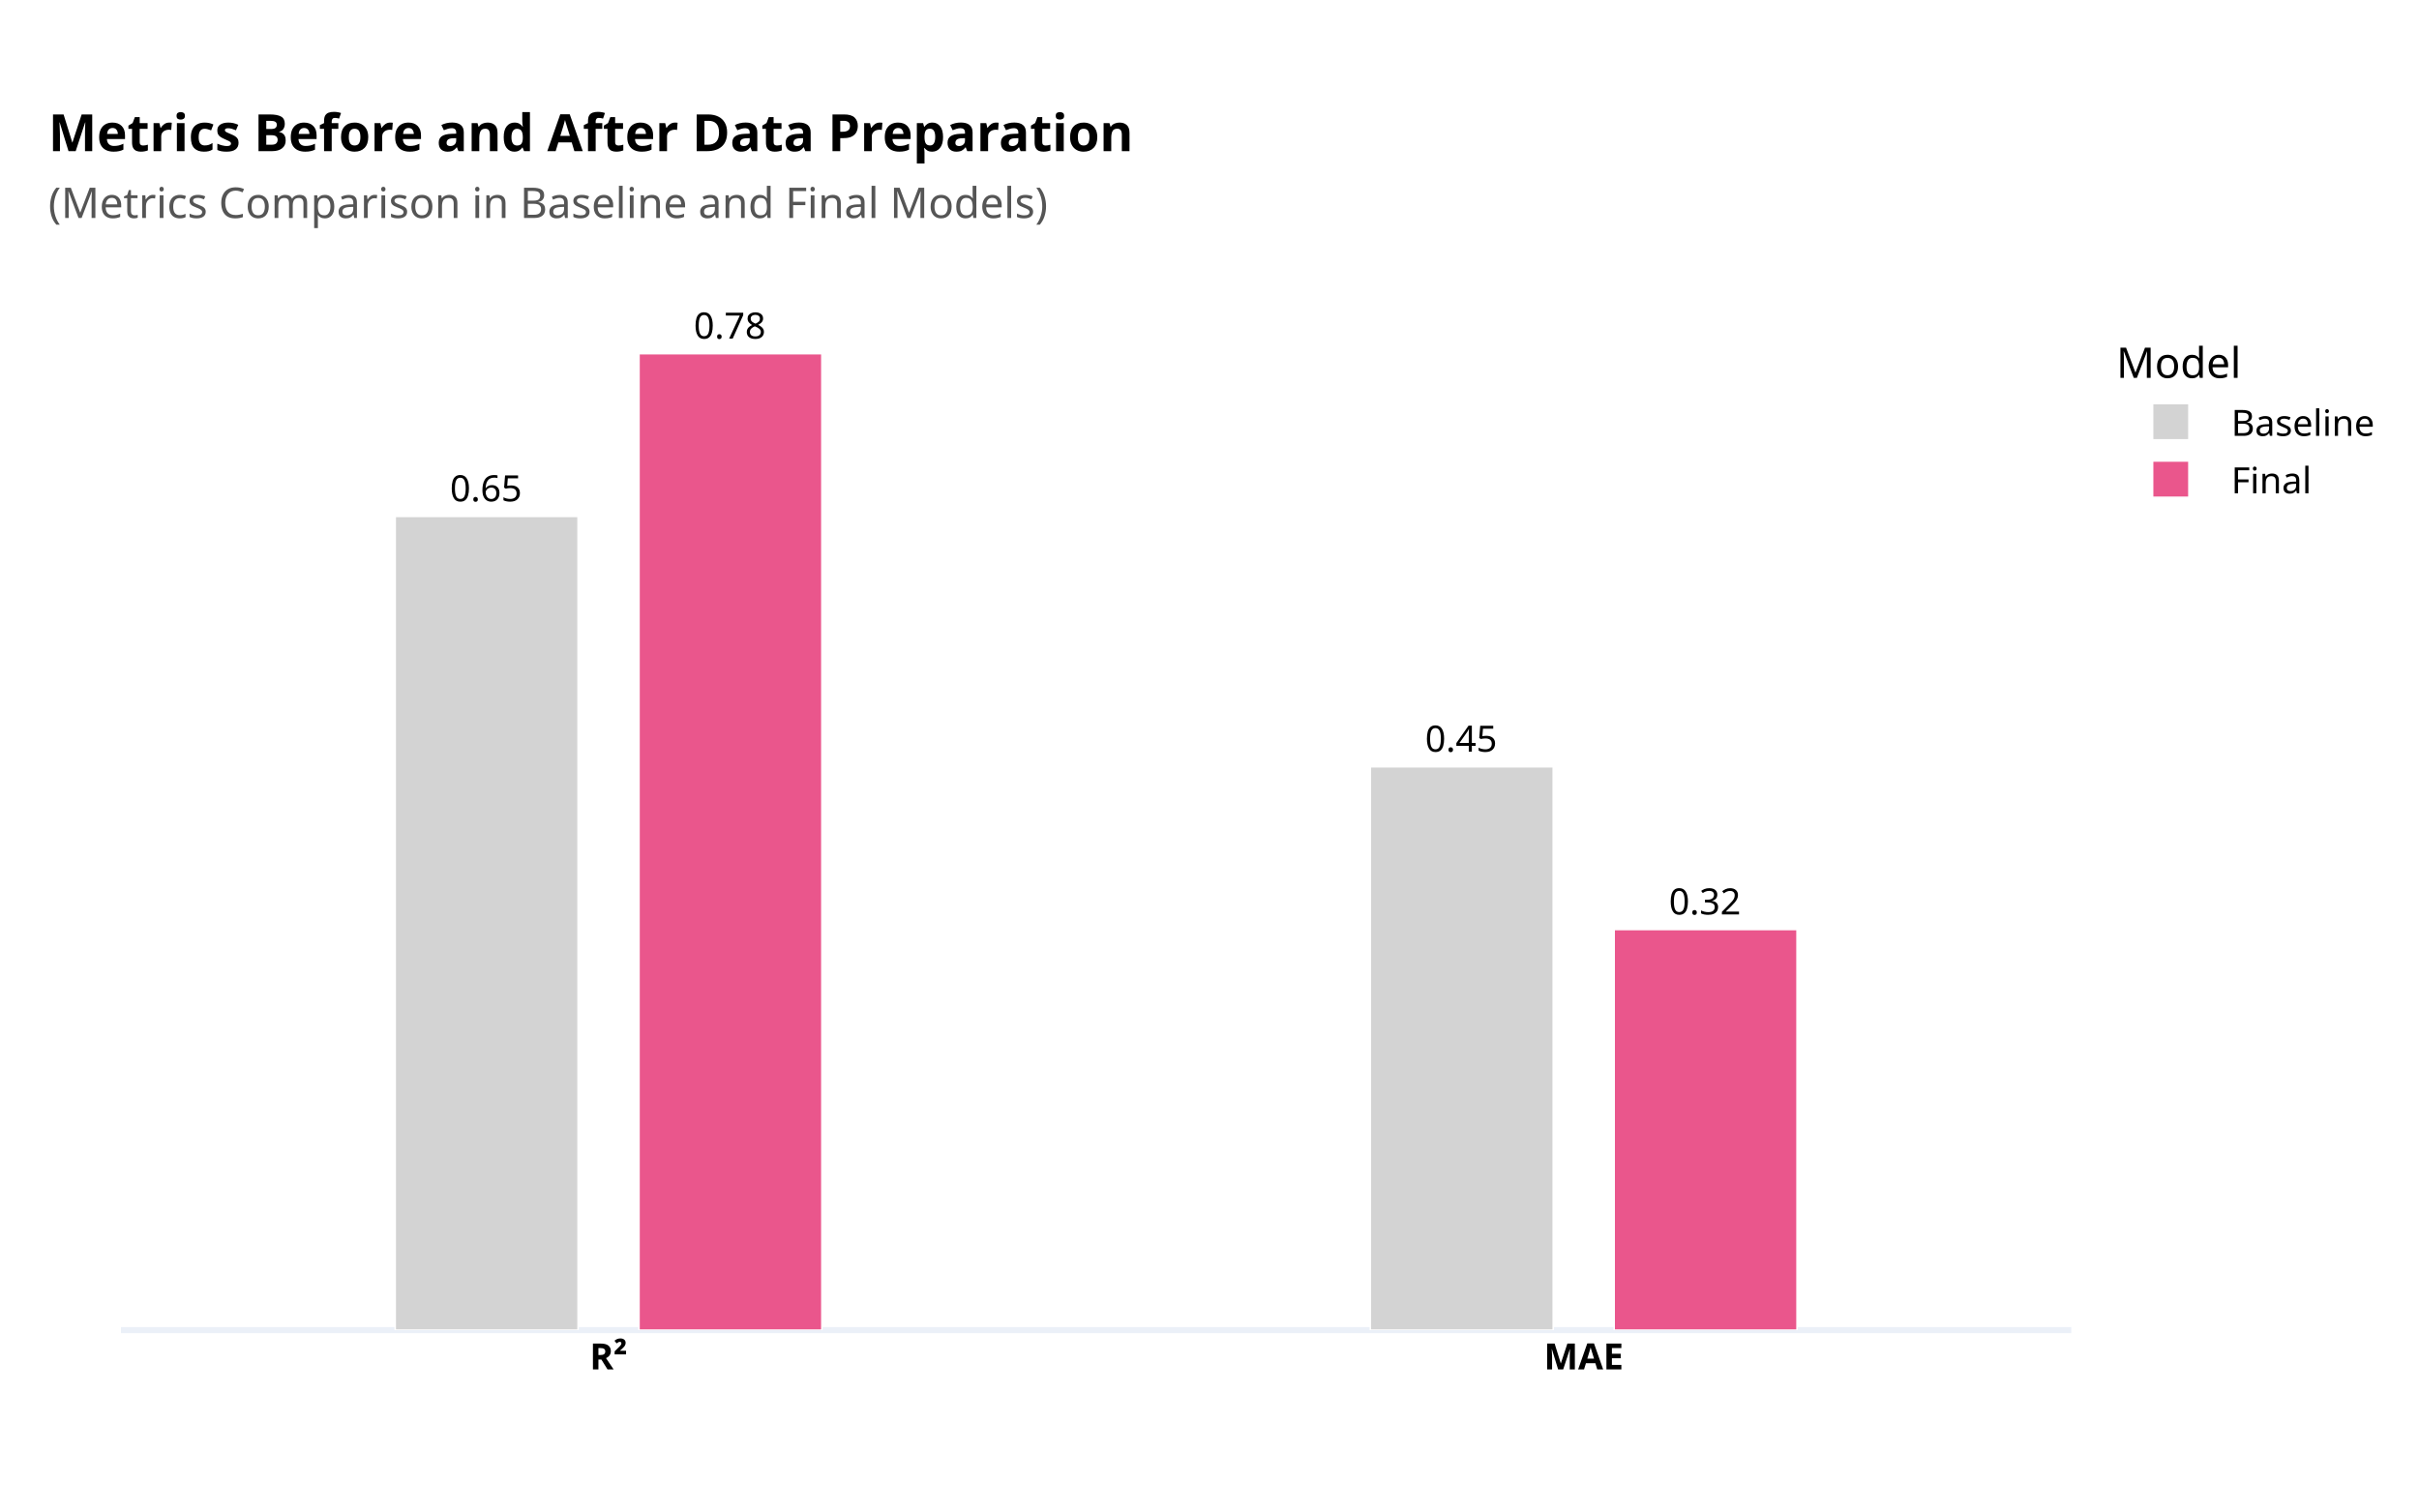
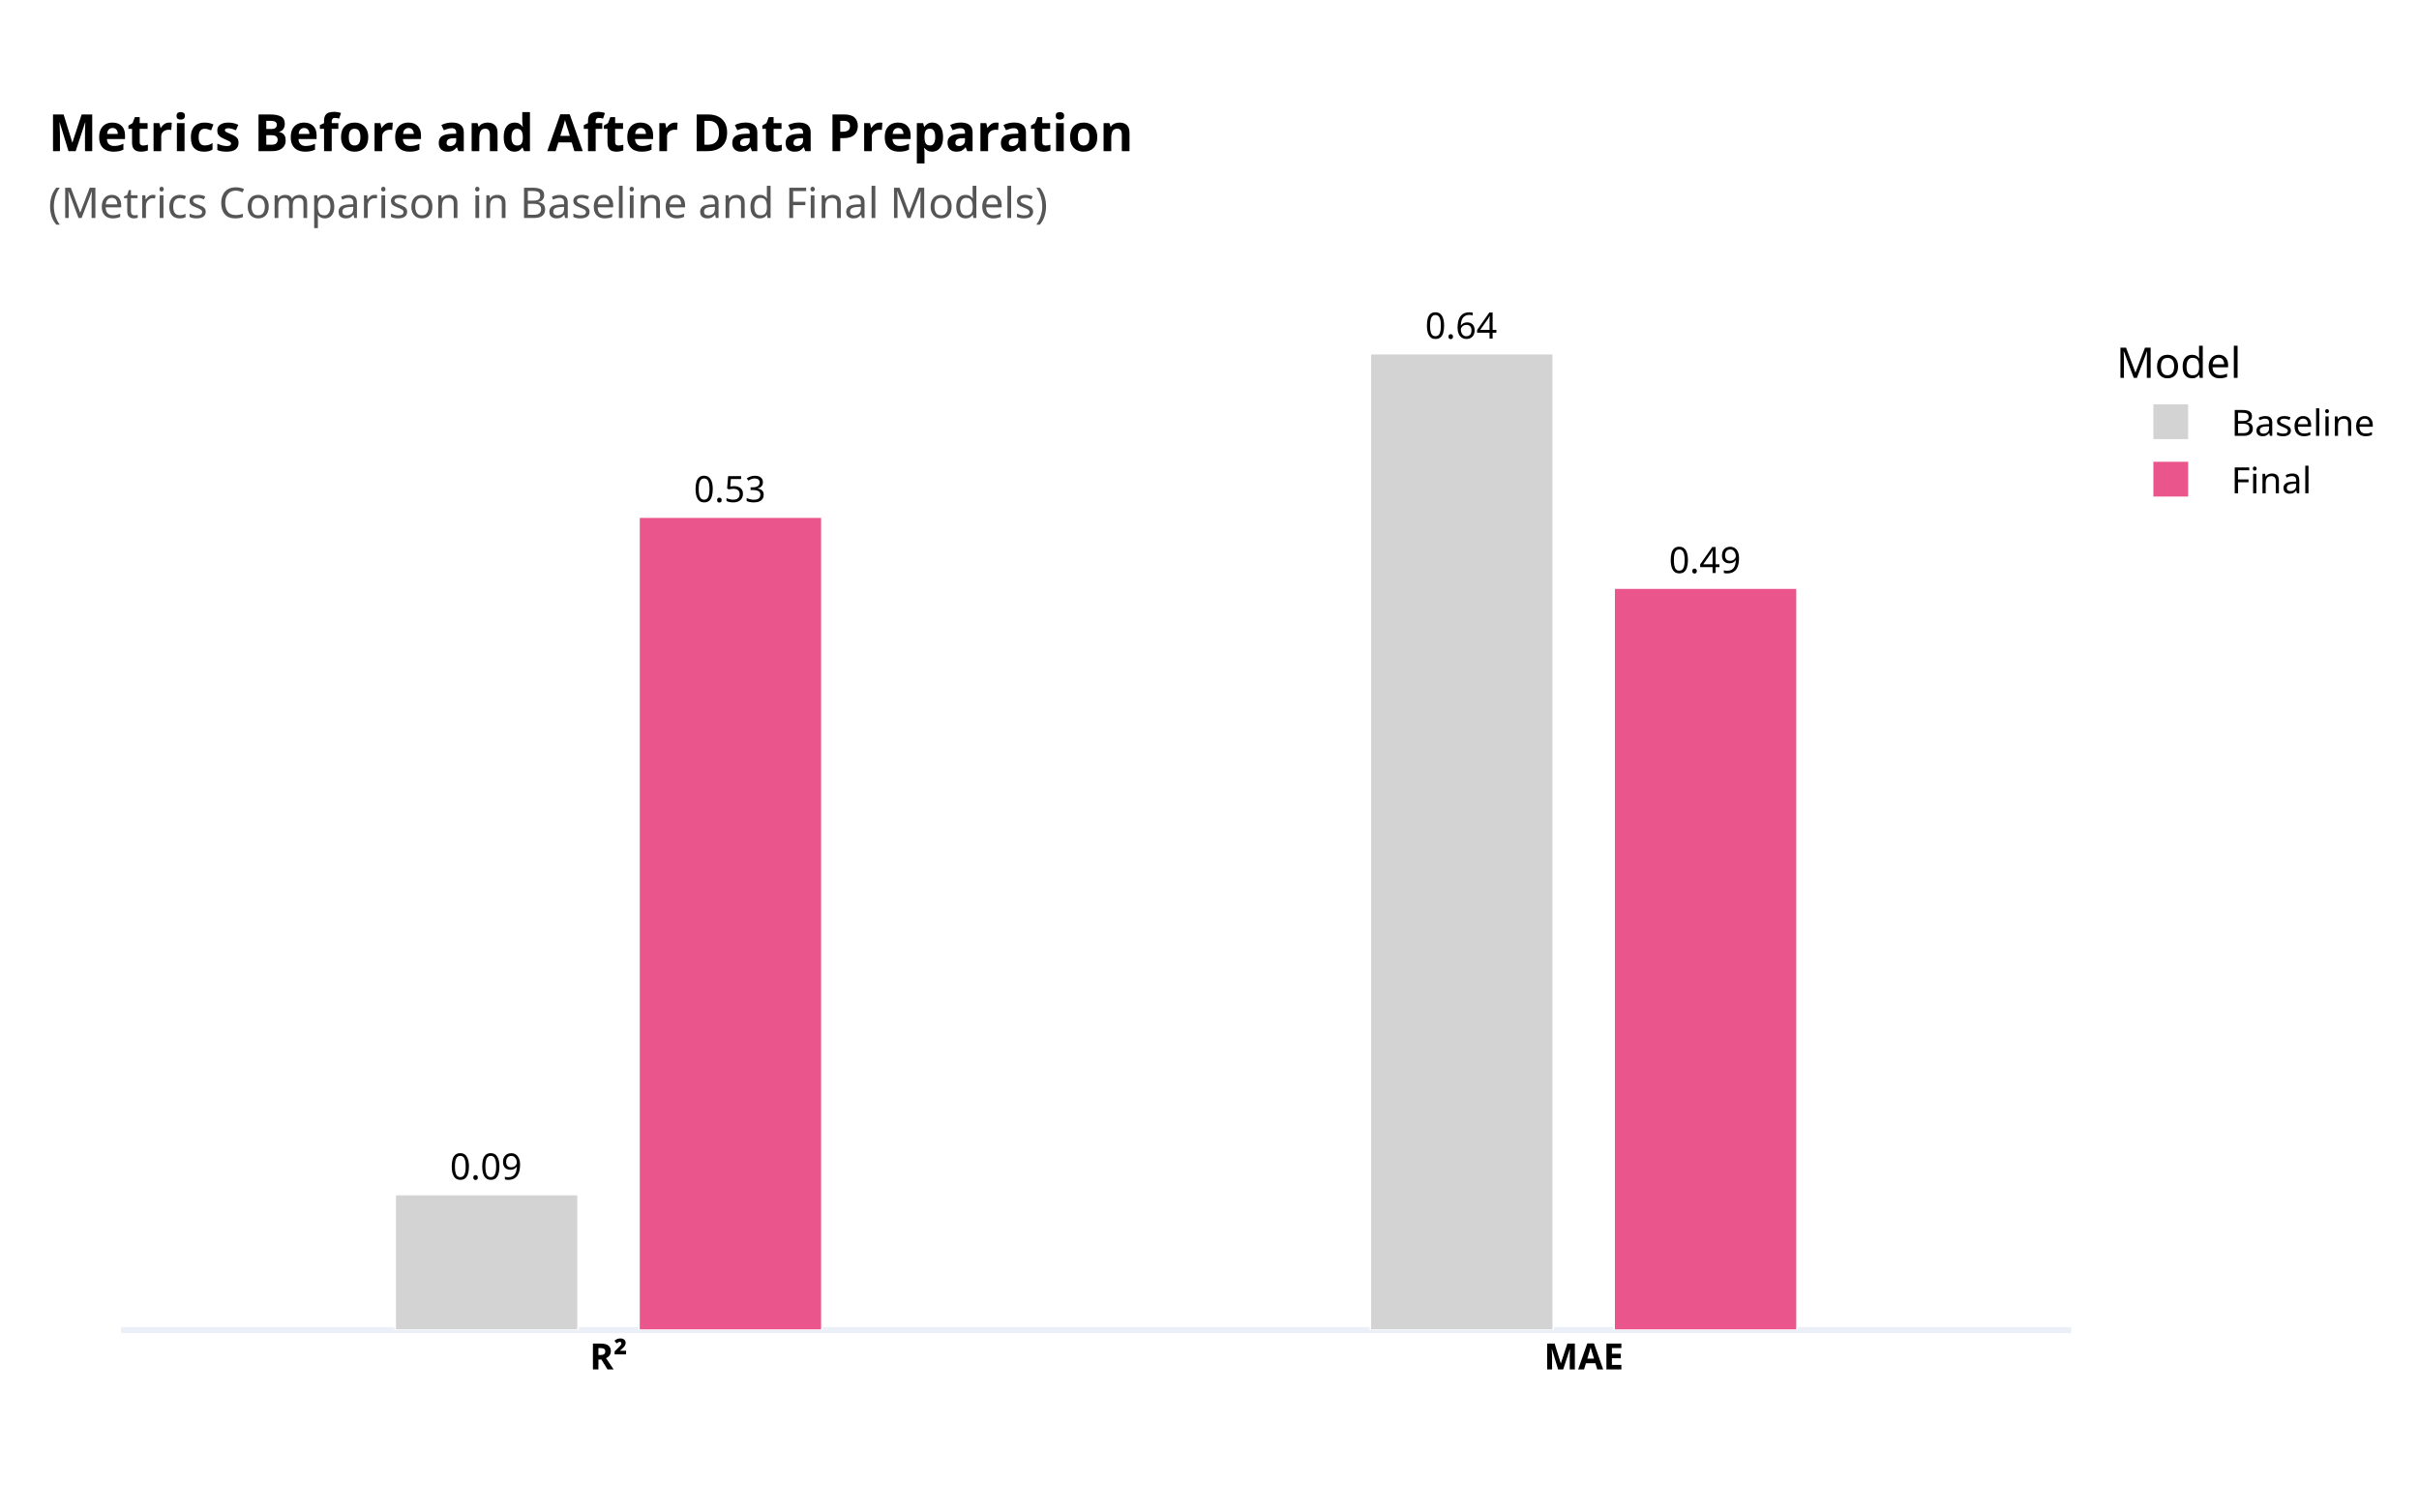
<svg xmlns="http://www.w3.org/2000/svg" class="main-svg" width="800" height="500" style="" viewBox="0 0 800 500">
  <rect x="0" y="0" width="800" height="500" style="fill: rgb(0, 0, 0); fill-opacity: 0;" />
-   <defs id="defs-aec56c">
+   <defs id="defs-5b95a5">
    <g class="clips">
-       <clipPath id="clipaec56cxyplot" class="plotclip">
+       <clipPath id="clip5b95a5xyplot" class="plotclip">
        <rect width="645" height="340" />
      </clipPath>
-       <clipPath class="axesclip" id="clipaec56cx">
+       <clipPath class="axesclip" id="clip5b95a5x">
        <rect x="40" y="0" width="645" height="500" />
      </clipPath>
-       <clipPath class="axesclip" id="clipaec56cy">
+       <clipPath class="axesclip" id="clip5b95a5y">
        <rect x="0" y="100" width="800" height="340" />
      </clipPath>
-       <clipPath class="axesclip" id="clipaec56cxy">
+       <clipPath class="axesclip" id="clip5b95a5xy">
        <rect x="40" y="100" width="645" height="340" />
      </clipPath>
    </g>
    <g class="gradients" />
    <g class="patterns" />
  </defs>
  <g class="bglayer">
    <rect class="bg" x="40" y="100" width="645" height="340" style="fill: rgb(0, 0, 0); fill-opacity: 0; stroke-width: 0;" />
  </g>
  <g class="layer-below">
    <g class="imagelayer" />
    <g class="shapelayer" />
  </g>
  <g class="cartesianlayer">
    <g class="subplot xy">
      <g class="layer-subplot">
        <g class="shapelayer" />
        <g class="imagelayer" />
      </g>
      <g class="minor-gridlayer">
        <g class="x" />
        <g class="y" />
      </g>
      <g class="gridlayer">
        <g class="x" />
        <g class="y" />
      </g>
      <g class="zerolinelayer">
        <path class="yzl zl crisp" transform="translate(0,440)" d="M40,0h645" style="stroke: rgb(235, 240, 248); stroke-opacity: 1; stroke-width: 2px;" />
      </g>
      <g class="layer-between">
        <g class="shapelayer" />
        <g class="imagelayer" />
      </g>
      <path class="xlines-below" />
      <path class="ylines-below" />
      <g class="overlines-below" />
      <g class="xaxislayer-below" />
      <g class="yaxislayer-below" />
      <g class="overaxes-below" />
      <g class="overplot">
-         <g class="xy" transform="translate(40,100)" clip-path="url(#clipaec56cxyplot)">
+         <g class="xy" transform="translate(40,100)" clip-path="url(#clip5b95a5xyplot)">
          <g class="barlayer mlayer">
            <g class="trace bars" style="opacity: 1;">
              <g class="points">
                <g class="point">
-                   <path d="M90.7,340V70.83H151.17V340Z" style="vector-effect: none; opacity: 1; stroke-width: 0.5px; fill: rgb(211, 211, 211); fill-opacity: 1; stroke: rgb(255, 255, 255); stroke-opacity: 1;" />
-                   <text class="bartext bartext-outside" text-anchor="middle" data-notex="1" x="0" y="0" style="font-family: Tahoma; font-size: 12px; fill: rgb(0, 0, 0); fill-opacity: 1; white-space: pre;" transform="translate(120.7163,65.83)">0.65</text>
+                   <path d="M90.7,340V295.16H151.17V340Z" style="vector-effect: none; opacity: 1; stroke-width: 0.5px; fill: rgb(211, 211, 211); fill-opacity: 1; stroke: rgb(255, 255, 255); stroke-opacity: 1;" />
+                   <text class="bartext bartext-outside" text-anchor="middle" data-notex="1" x="0" y="0" style="font-family: Tahoma; font-size: 12px; fill: rgb(0, 0, 0); fill-opacity: 1; white-space: pre;" transform="translate(120.7163,290.16)">0.09</text>
                </g>
                <g class="point">
-                   <path d="M413.2,340V153.65H473.67V340Z" style="vector-effect: none; opacity: 1; stroke-width: 0.5px; fill: rgb(211, 211, 211); fill-opacity: 1; stroke: rgb(255, 255, 255); stroke-opacity: 1;" />
-                   <text class="bartext bartext-outside" text-anchor="middle" data-notex="1" x="0" y="0" style="font-family: Tahoma; font-size: 12px; fill: rgb(0, 0, 0); fill-opacity: 1; white-space: pre;" transform="translate(443.2163,148.65)">0.45</text>
+                   <path d="M413.2,340V17H473.67V340Z" style="vector-effect: none; opacity: 1; stroke-width: 0.5px; fill: rgb(211, 211, 211); fill-opacity: 1; stroke: rgb(255, 255, 255); stroke-opacity: 1;" />
+                   <text class="bartext bartext-outside" text-anchor="middle" data-notex="1" x="0" y="0" style="font-family: Tahoma; font-size: 12px; fill: rgb(0, 0, 0); fill-opacity: 1; white-space: pre;" transform="translate(443.2163,12)">0.64</text>
                </g>
              </g>
            </g>
            <g class="trace bars" style="opacity: 1;">
              <g class="points">
                <g class="point">
-                   <path d="M171.33,340V17H231.8V340Z" style="vector-effect: none; opacity: 1; stroke-width: 0.5px; fill: rgb(234, 86, 140); fill-opacity: 1; stroke: rgb(255, 255, 255); stroke-opacity: 1;" />
-                   <text class="bartext bartext-outside" text-anchor="middle" data-notex="1" x="0" y="0" style="font-family: Tahoma; font-size: 12px; fill: rgb(0, 0, 0); fill-opacity: 1; white-space: pre;" transform="translate(201.3414,12)">0.78</text>
+                   <path d="M171.33,340V71.07H231.8V340Z" style="vector-effect: none; opacity: 1; stroke-width: 0.5px; fill: rgb(234, 86, 140); fill-opacity: 1; stroke: rgb(255, 255, 255); stroke-opacity: 1;" />
+                   <text class="bartext bartext-outside" text-anchor="middle" data-notex="1" x="0" y="0" style="font-family: Tahoma; font-size: 12px; fill: rgb(0, 0, 0); fill-opacity: 1; white-space: pre;" transform="translate(201.3462,66.07)">0.53</text>
                </g>
                <g class="point">
-                   <path d="M493.83,340V207.49H554.3V340Z" style="vector-effect: none; opacity: 1; stroke-width: 0.5px; fill: rgb(234, 86, 140); fill-opacity: 1; stroke: rgb(255, 255, 255); stroke-opacity: 1;" />
-                   <text class="bartext bartext-outside" text-anchor="middle" data-notex="1" x="0" y="0" style="font-family: Tahoma; font-size: 12px; fill: rgb(0, 0, 0); fill-opacity: 1; white-space: pre;" transform="translate(523.8462,202.49)">0.32</text>
+                   <path d="M493.83,340V94.55H554.3V340Z" style="vector-effect: none; opacity: 1; stroke-width: 0.5px; fill: rgb(234, 86, 140); fill-opacity: 1; stroke: rgb(255, 255, 255); stroke-opacity: 1;" />
+                   <text class="bartext bartext-outside" text-anchor="middle" data-notex="1" x="0" y="0" style="font-family: Tahoma; font-size: 12px; fill: rgb(0, 0, 0); fill-opacity: 1; white-space: pre;" transform="translate(523.8462,89.55)">0.49</text>
                </g>
              </g>
            </g>
          </g>
        </g>
      </g>
      <g class="zerolinelayer-above" />
      <path class="xlines-above crisp" d="M0,0" style="fill: none;" />
      <path class="ylines-above crisp" d="M0,0" style="fill: none;" />
      <g class="overlines-above" />
      <g class="xaxislayer-above">
        <g class="xtick">
          <text text-anchor="middle" x="0" y="453" transform="translate(201.25,0)" style="font-family: Tahoma; font-size: 12px; fill: rgb(0, 0, 0); fill-opacity: 1; white-space: pre;">
            <tspan style="font-weight:bold">R²</tspan>
          </text>
        </g>
        <g class="xtick">
          <text text-anchor="middle" x="0" y="453" transform="translate(523.75,0)" style="font-family: Tahoma; font-size: 12px; fill: rgb(0, 0, 0); fill-opacity: 1; white-space: pre;">
            <tspan style="font-weight:bold">MAE</tspan>
          </text>
        </g>
      </g>
      <g class="yaxislayer-above" />
      <g class="overaxes-above" />
    </g>
  </g>
  <g class="polarlayer" />
  <g class="smithlayer" />
  <g class="ternarylayer" />
  <g class="geolayer" />
  <g class="funnelarealayer" />
  <g class="pielayer" />
  <g class="iciclelayer" />
  <g class="treemaplayer" />
  <g class="sunburstlayer" />
  <g class="glimages" />
-   <defs id="topdefs-aec56c">
+   <defs id="topdefs-5b95a5">
    <g class="clips" />
-     <clipPath id="legendaec56c">
+     <clipPath id="legend5b95a5">
      <rect width="90" height="67" x="0" y="0" />
    </clipPath>
  </defs>
  <g class="layer-above">
    <g class="imagelayer" />
    <g class="shapelayer" />
  </g>
  <g class="infolayer">
    <g class="legend" pointer-events="all" transform="translate(697.9,106.8)">
      <rect class="bg" shape-rendering="crispEdges" style="stroke: rgb(68, 68, 68); stroke-opacity: 1; fill: rgb(0, 0, 0); fill-opacity: 0; stroke-width: 0px;" width="90" height="67" x="0" y="0" />
-       <g class="scrollbox" transform="" clip-path="url(#legendaec56c)">
+       <g class="scrollbox" transform="" clip-path="url(#legend5b95a5)">
        <text class="legendtitletext" text-anchor="start" x="2" y="18.2" style="font-family: Tahoma; font-size: 14px; fill: rgb(0, 0, 0); fill-opacity: 1; white-space: pre;">Model</text>
        <g class="groups" transform="">
          <g class="traces" transform="translate(0,32.7)" style="opacity: 1;">
            <text class="legendtext" text-anchor="start" x="40" y="4.68" style="font-family: Tahoma; font-size: 12px; fill: rgb(0, 0, 0); fill-opacity: 1; white-space: pre;">Baseline</text>
            <g class="layers" style="opacity: 1;">
              <g class="legendfill" />
              <g class="legendlines" />
              <g class="legendsymbols">
                <g class="legendpoints">
                  <path class="legendundefined" d="M6,6H-6V-6H6Z" transform="translate(20,0)" style="stroke-width: 0.5px; fill: rgb(211, 211, 211); fill-opacity: 1; stroke: rgb(255, 255, 255); stroke-opacity: 1;" />
                </g>
              </g>
            </g>
            <rect class="legendtoggle" x="0" y="-9.5" width="84.289" height="19" style="fill: rgb(0, 0, 0); fill-opacity: 0;" />
          </g>
        </g>
        <g class="groups" transform="">
          <g class="traces" transform="translate(0,51.7)" style="opacity: 1;">
            <text class="legendtext" text-anchor="start" x="40" y="4.68" style="font-family: Tahoma; font-size: 12px; fill: rgb(0, 0, 0); fill-opacity: 1; white-space: pre;">Final</text>
            <g class="layers" style="opacity: 1;">
              <g class="legendfill" />
              <g class="legendlines" />
              <g class="legendsymbols">
                <g class="legendpoints">
                  <path class="legendundefined" d="M6,6H-6V-6H6Z" transform="translate(20,0)" style="stroke-width: 0.5px; fill: rgb(234, 86, 140); fill-opacity: 1; stroke: rgb(255, 255, 255); stroke-opacity: 1;" />
                </g>
              </g>
            </g>
            <rect class="legendtoggle" x="0" y="-9.5" width="84.289" height="19" style="fill: rgb(0, 0, 0); fill-opacity: 0;" />
          </g>
        </g>
      </g>
      <rect class="scrollbar" rx="20" ry="3" width="0" height="0" style="fill: rgb(128, 139, 164); fill-opacity: 1;" x="0" y="0" />
    </g>
    <g class="g-gtitle">
      <text class="gtitle" x="16" y="50" text-anchor="start" dy="0em" style="opacity: 1; font-family: Tahoma; font-size: 17px; fill: rgb(0, 0, 0); fill-opacity: 1; white-space: pre;">
        <tspan class="line" dy="0em" x="16" y="50">
          <tspan style="font-weight:bold">Metrics Before and After Data Preparation</tspan>
        </tspan>
        <tspan class="line" dy="1.3em" x="16" y="50">
          <tspan style=" fill:#555555; font-size:14px">(Metrics Comparison in Baseline and Final Models)</tspan>
        </tspan>
      </text>
    </g>
    <g class="g-xtitle" />
    <g class="g-ytitle" />
  </g>
</svg>
